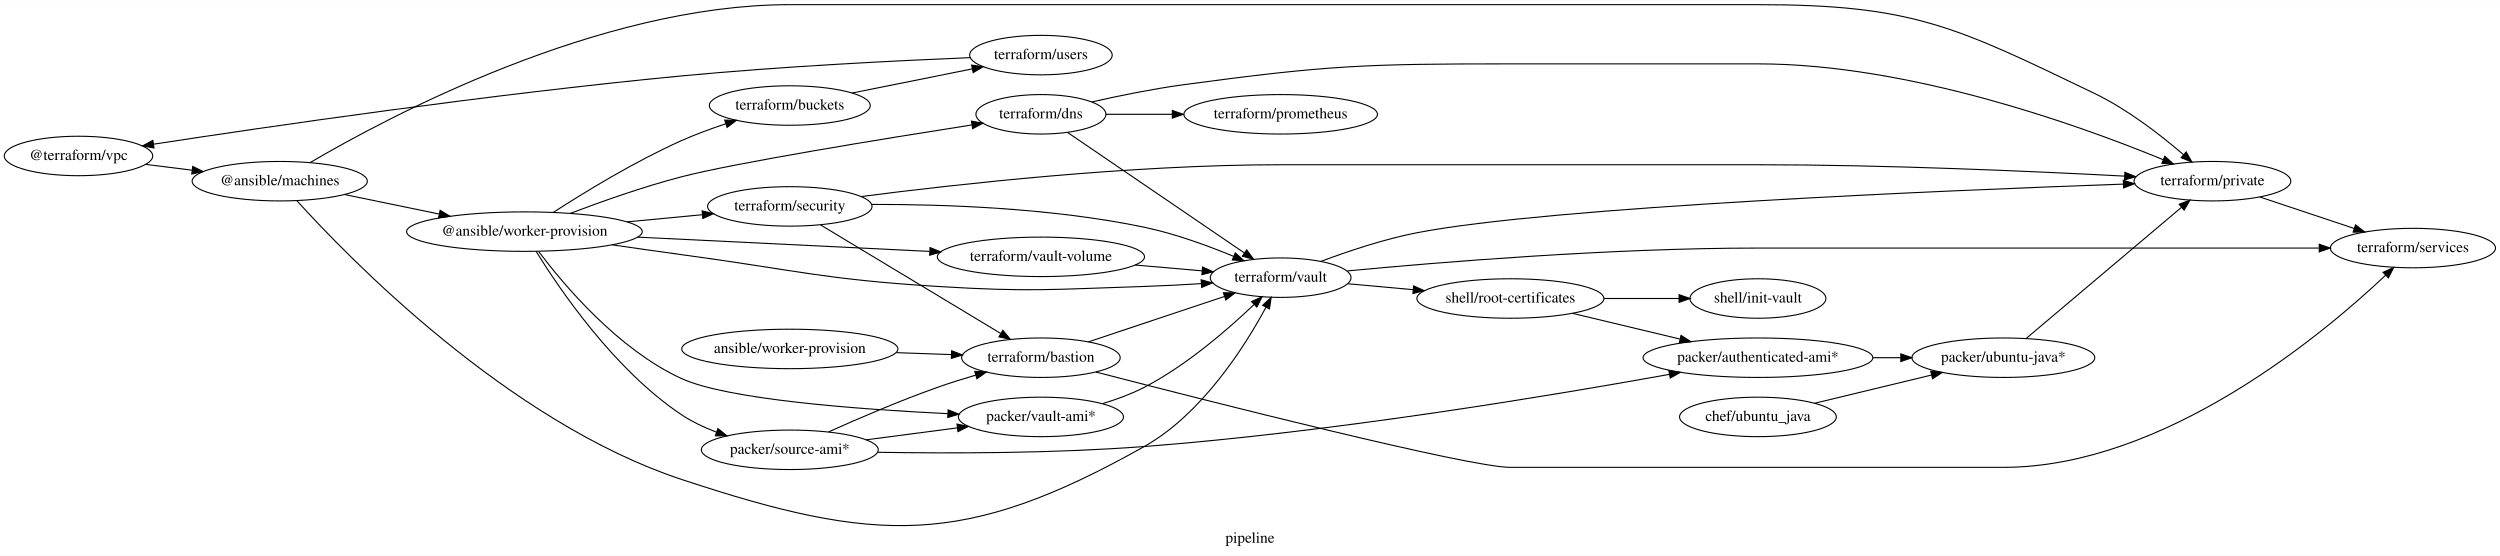
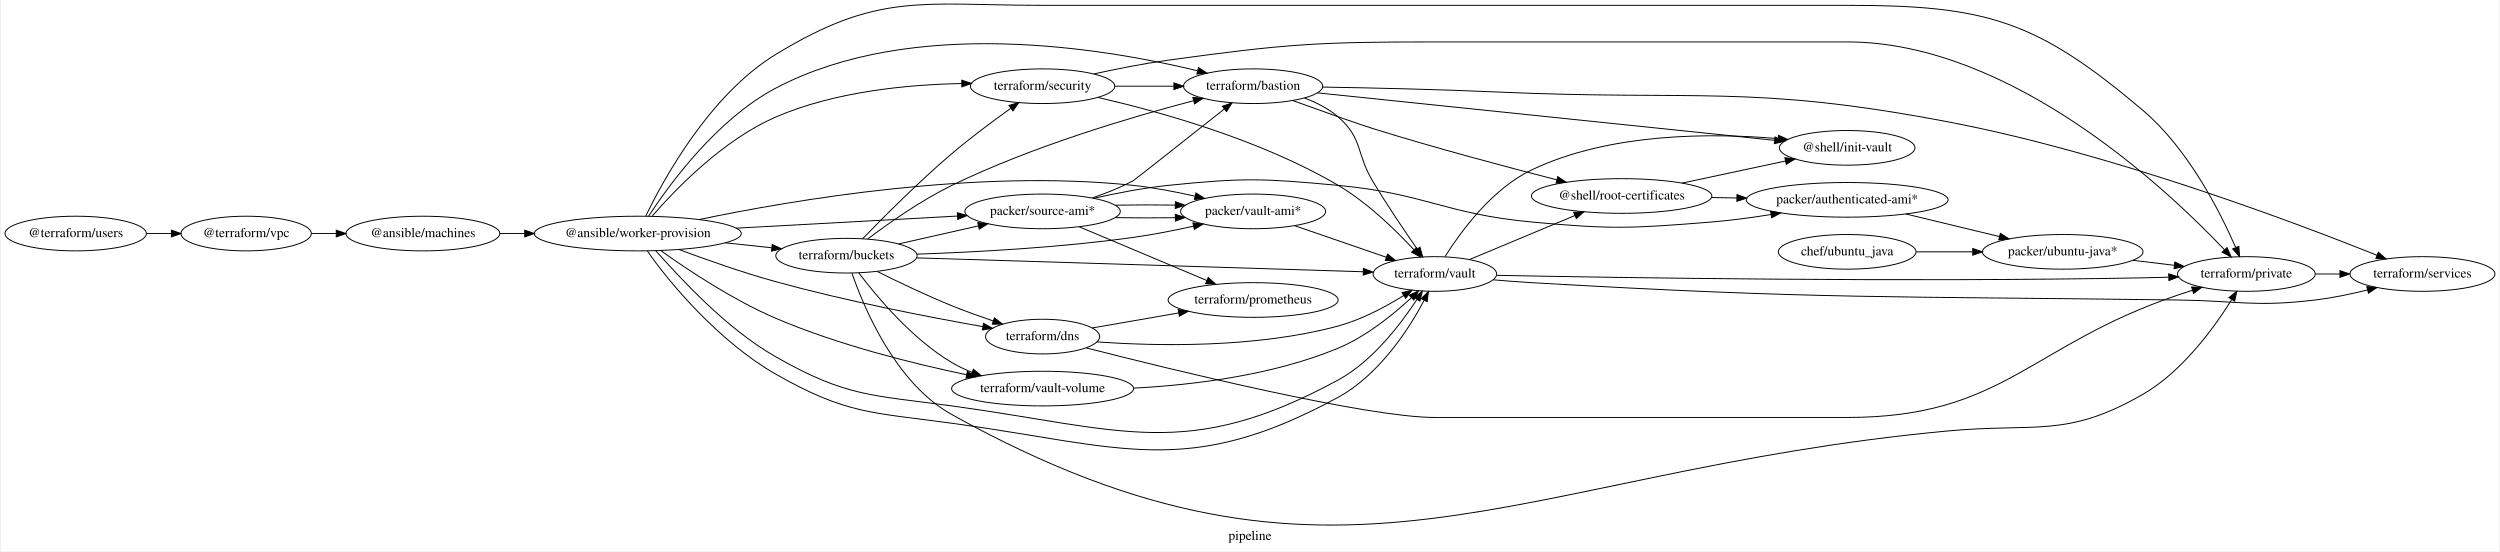
- <svg xmlns="http://www.w3.org/2000/svg" width="2280pt" height="507pt" viewBox="0.00 0.00 2280.13 506.53">
-   <g id="graph0" class="graph" transform="scale(1 1) rotate(0) translate(4 502.532)">
-     <polygon fill="#ffffff" stroke="transparent" points="-4,4 -4,-502.532 2276.13,-502.532 2276.13,4 -4,4" />
-     <text text-anchor="middle" x="1136.065" y="-7.8" font-family="Times,serif" font-size="14.00" fill="#000000">pipeline</text>
+ <svg xmlns="http://www.w3.org/2000/svg" width="2594pt" height="572pt" viewBox="0.00 0.00 2593.91 572.48">
+   <g id="graph0" class="graph" transform="scale(1 1) rotate(0) translate(4 568.4817)">
+     <polygon fill="#ffffff" stroke="transparent" points="-4,4 -4,-568.482 2589.909,-568.482 2589.909,4 -4,4" />
+     <text text-anchor="middle" x="1292.954" y="-7.8" font-family="Times,serif" font-size="14.00" fill="#000000">pipeline</text>
    <g id="node1" class="node">
-       <ellipse fill="none" stroke="#000000" cx="67.594" cy="-360.532" rx="67.688" ry="18" />
-       <text text-anchor="middle" x="67.594" y="-356.832" font-family="Times,serif" font-size="14.00" fill="#000000">@terraform/vpc</text>
+       <ellipse fill="none" stroke="#000000" cx="1077.57" cy="-348.953" rx="80.686" ry="18" />
+       <text text-anchor="middle" x="1077.57" y="-345.253" font-family="Times,serif" font-size="14.00" fill="#000000">packer/source-ami*</text>
    </g>
    <g id="node2" class="node">
-       <ellipse fill="none" stroke="#000000" cx="251.131" cy="-337.532" rx="79.886" ry="18" />
-       <text text-anchor="middle" x="251.131" y="-333.832" font-family="Times,serif" font-size="14.00" fill="#000000">@ansible/machines</text>
+       <ellipse fill="none" stroke="#000000" cx="1296.204" cy="-478.953" rx="72.287" ry="18" />
+       <text text-anchor="middle" x="1296.204" y="-475.253" font-family="Times,serif" font-size="14.00" fill="#000000">terraform/bastion</text>
    </g>
    <g id="edge1" class="edge">
-       <path fill="none" stroke="#000000" d="M128.964,-352.841C142.465,-351.149 156.956,-349.334 171.071,-347.565" />
-       <polygon fill="#000000" stroke="#000000" points="171.775,-351.004 181.262,-346.288 170.905,-344.058 171.775,-351.004" />
+       <path fill="none" stroke="#000000" d="M1129.284,-363.001C1143.484,-367.788 1158.6,-373.781 1171.812,-380.953 1173.125,-381.665 1230.023,-426.606 1266.403,-455.376" />
+       <polygon fill="#000000" stroke="#000000" points="1264.258,-458.141 1274.273,-461.599 1268.601,-452.651 1264.258,-458.141" />
    </g>
    <g id="node3" class="node">
-       <ellipse fill="none" stroke="#000000" cx="474.314" cy="-291.532" rx="107.481" ry="18" />
-       <text text-anchor="middle" x="474.314" y="-287.832" font-family="Times,serif" font-size="14.00" fill="#000000">@ansible/worker-provision</text>
+       <ellipse fill="none" stroke="#000000" cx="1296.204" cy="-348.953" rx="75.287" ry="18" />
+       <text text-anchor="middle" x="1296.204" y="-345.253" font-family="Times,serif" font-size="14.00" fill="#000000">packer/vault-ami*</text>
    </g>
    <g id="edge2" class="edge">
-       <path fill="none" stroke="#000000" d="M310.354,-325.326C336.808,-319.873 368.339,-313.374 396.651,-307.539" />
-       <polygon fill="#000000" stroke="#000000" points="397.43,-310.952 406.518,-305.505 396.017,-304.096 397.43,-310.952" />
+       <path fill="none" stroke="#000000" d="M1153.118,-342.498C1173.18,-342.137 1194.924,-342.107 1215.261,-342.409" />
+       <polygon fill="#000000" stroke="#000000" points="1215.373,-345.912 1225.434,-342.591 1215.498,-338.913 1215.373,-345.912" />
+     </g>
+     <g id="edge28" class="edge">
+       <path fill="none" stroke="#000000" d="M1153.118,-355.408C1173.18,-355.769 1194.924,-355.798 1215.261,-355.497" />
+       <polygon fill="#000000" stroke="#000000" points="1215.498,-358.993 1225.434,-355.315 1215.373,-351.994 1215.498,-358.993" />
+     </g>
+     <g id="node19" class="node">
+       <ellipse fill="none" stroke="#000000" cx="1913.109" cy="-360.953" rx="104.782" ry="18" />
+       <text text-anchor="middle" x="1913.109" y="-357.253" font-family="Times,serif" font-size="14.00" fill="#000000">packer/authenticated-ami*</text>
+     </g>
+     <g id="edge44" class="edge">
+       <path fill="none" stroke="#000000" d="M1130.731,-362.538C1154.19,-367.865 1182.199,-373.326 1207.812,-375.953 1285.973,-383.969 1306.369,-383.294 1384.596,-375.953 1474.979,-367.471 1494.902,-346.434 1585.285,-337.953 1668.114,-330.18 1689.549,-331.217 1772.468,-337.953 1792.509,-339.581 1814,-342.493 1833.999,-345.71" />
+       <polygon fill="#000000" stroke="#000000" points="1833.558,-349.185 1843.995,-347.362 1834.699,-342.278 1833.558,-349.185" />
+     </g>
+     <g id="node20" class="node">
+       <ellipse fill="none" stroke="#000000" cx="1296.204" cy="-256.953" rx="88.284" ry="18" />
+       <text text-anchor="middle" x="1296.204" y="-253.253" font-family="Times,serif" font-size="14.00" fill="#000000">terraform/prometheus</text>
+     </g>
+     <g id="edge48" class="edge">
+       <path fill="none" stroke="#000000" d="M1115.653,-332.928C1152.464,-317.438 1208.362,-293.916 1248.201,-277.152" />
+       <polygon fill="#000000" stroke="#000000" points="1249.595,-280.363 1257.455,-273.258 1246.88,-273.911 1249.595,-280.363" />
+     </g>
+     <g id="node6" class="node">
+       <ellipse fill="none" stroke="#000000" cx="1484.941" cy="-283.953" rx="64.189" ry="18" />
+       <text text-anchor="middle" x="1484.941" y="-280.253" font-family="Times,serif" font-size="14.00" fill="#000000">terraform/vault</text>
+     </g>
+     <g id="edge39" class="edge">
+       <path fill="none" stroke="#000000" d="M1349.625,-466.652C1362.071,-461.972 1374.593,-455.595 1384.596,-446.953 1410.176,-424.853 1403.165,-408.916 1420.596,-379.953 1435.155,-355.763 1453.149,-329.161 1466.404,-310.107" />
+       <polygon fill="#000000" stroke="#000000" points="1469.447,-311.862 1472.312,-301.662 1463.712,-307.849 1469.447,-311.862" />
+     </g>
+     <g id="node13" class="node">
+       <ellipse fill="none" stroke="#000000" cx="2510.516" cy="-283.953" rx="75.287" ry="18" />
+       <text text-anchor="middle" x="2510.516" y="-280.253" font-family="Times,serif" font-size="14.00" fill="#000000">terraform/services</text>
+     </g>
+     <g id="edge24" class="edge">
+       <path fill="none" stroke="#000000" d="M1368.504,-478.052C1419.138,-477.222 1488.366,-475.689 1549.285,-472.953 1757.737,-463.589 1812.771,-480.988 2017.75,-441.953 2185.965,-409.919 2376.858,-337.999 2463.408,-303.345" />
+       <polygon fill="#000000" stroke="#000000" points="2464.724,-306.588 2472.695,-299.609 2462.112,-300.094 2464.724,-306.588" />
+     </g>
+     <g id="node17" class="node">
+       <ellipse fill="none" stroke="#000000" cx="1678.877" cy="-364.953" rx="93.683" ry="18" />
+       <text text-anchor="middle" x="1678.877" y="-361.253" font-family="Times,serif" font-size="14.00" fill="#000000">@shell/root-certificates</text>
+     </g>
+     <g id="edge37" class="edge">
+       <path fill="none" stroke="#000000" d="M1337.14,-464.099C1366.941,-453.357 1404.742,-439.898 1420.596,-434.953 1484.866,-414.908 1559.133,-395.127 1611.486,-381.734" />
+       <polygon fill="#000000" stroke="#000000" points="1612.502,-385.087 1621.327,-379.225 1610.773,-378.304 1612.502,-385.087" />
+     </g>
+     <g id="node18" class="node">
+       <ellipse fill="none" stroke="#000000" cx="1913.109" cy="-414.953" rx="70.388" ry="18" />
+       <text text-anchor="middle" x="1913.109" y="-411.253" font-family="Times,serif" font-size="14.00" fill="#000000">@shell/init-vault</text>
+     </g>
+     <g id="edge40" class="edge">
+       <path fill="none" stroke="#000000" d="M1363.104,-472.012C1478.999,-459.989 1716.335,-435.367 1837.82,-422.764" />
+       <polygon fill="#000000" stroke="#000000" points="1838.201,-426.243 1847.786,-421.73 1837.478,-419.28 1838.201,-426.243" />
+     </g>
+     <g id="edge20" class="edge">
+       <path fill="none" stroke="#000000" d="M1339.504,-334.041C1367.762,-324.309 1404.762,-311.566 1434.37,-301.369" />
+       <polygon fill="#000000" stroke="#000000" points="1435.79,-304.582 1444.105,-298.017 1433.51,-297.964 1435.79,-304.582" />
+     </g>
+     <g id="node4" class="node">
+       <ellipse fill="none" stroke="#000000" cx="657.201" cy="-325.953" rx="107.481" ry="18" />
+       <text text-anchor="middle" x="657.201" y="-322.253" font-family="Times,serif" font-size="14.00" fill="#000000">@ansible/worker-provision</text>
+     </g>
+     <g id="edge3" class="edge">
+       <path fill="none" stroke="#000000" d="M759.229,-331.535C829.496,-335.38 921.931,-340.437 989.083,-344.111" />
+       <polygon fill="#000000" stroke="#000000" points="989.042,-347.614 999.218,-344.666 989.425,-340.625 989.042,-347.614" />
+     </g>
+     <g id="edge4" class="edge">
+       <path fill="none" stroke="#000000" d="M668.404,-343.996C689.693,-376.574 739.369,-444.807 800.442,-476.953 942.782,-551.875 1141.508,-518.473 1238.436,-494.977" />
+       <polygon fill="#000000" stroke="#000000" points="1239.471,-498.326 1248.337,-492.525 1237.789,-491.531 1239.471,-498.326" />
+     </g>
+     <g id="edge5" class="edge">
+       <path fill="none" stroke="#000000" d="M721.023,-340.523C818.329,-360.845 1009.599,-393.355 1171.812,-375.953 1192.864,-373.694 1215.583,-369.344 1235.771,-364.785" />
+       <polygon fill="#000000" stroke="#000000" points="1236.817,-368.135 1245.767,-362.465 1235.234,-361.316 1236.817,-368.135" />
+     </g>
+     <g id="node5" class="node">
+       <ellipse fill="none" stroke="#000000" cx="873.885" cy="-302.953" rx="73.387" ry="18" />
+       <text text-anchor="middle" x="873.885" y="-299.253" font-family="Times,serif" font-size="14.00" fill="#000000">terraform/buckets</text>
+     </g>
+     <g id="edge6" class="edge">
+       <path fill="none" stroke="#000000" d="M747.839,-316.332C763.917,-314.625 780.529,-312.862 796.207,-311.198" />
+       <polygon fill="#000000" stroke="#000000" points="796.785,-314.656 806.36,-310.12 796.046,-307.695 796.785,-314.656" />
+     </g>
+     <g id="edge7" class="edge">
+       <path fill="none" stroke="#000000" d="M667.132,-307.922C688.463,-276.541 741.529,-213.492 800.442,-179.953 873.775,-138.204 899.723,-140.392 983.329,-128.953 1160.423,-104.723 1227.582,-70.536 1384.596,-155.953 1426.152,-178.56 1457.796,-225.893 1473.652,-256.443" />
+       <polygon fill="#000000" stroke="#000000" points="1470.669,-258.306 1478.238,-265.719 1476.944,-255.204 1470.669,-258.306" />
+     </g>
+     <g id="edge32" class="edge">
+       <path fill="none" stroke="#000000" d="M675.86,-308.081C700.934,-280.221 748.408,-227.576 800.442,-197.953 873.775,-156.204 899.723,-158.392 983.329,-146.953 1160.423,-122.723 1227.582,-88.536 1384.596,-173.953 1420.484,-193.476 1448.979,-231.439 1466.297,-257.402" />
+       <polygon fill="#000000" stroke="#000000" points="1463.544,-259.587 1471.951,-266.036 1469.4,-255.752 1463.544,-259.587" />
    </g>
    <g id="node7" class="node">
-       <ellipse fill="none" stroke="#000000" cx="1164.013" cy="-249.532" rx="64.189" ry="18" />
-       <text text-anchor="middle" x="1164.013" y="-245.832" font-family="Times,serif" font-size="14.00" fill="#000000">terraform/vault</text>
-     </g>
-     <g id="edge20" class="edge">
-       <path fill="none" stroke="#000000" d="M266.736,-319.77C313.522,-268.045 459.211,-117.879 617.555,-65.532 796.109,-6.504 875.687,-3.381 1039.62,-95.532 1092.424,-125.214 1131.482,-187.022 1150.692,-222.65" />
-       <polygon fill="#000000" stroke="#000000" points="1147.61,-224.31 1155.362,-231.532 1153.806,-221.052 1147.61,-224.31" />
+       <ellipse fill="none" stroke="#000000" cx="1077.57" cy="-218.953" rx="59.29" ry="18" />
+       <text text-anchor="middle" x="1077.57" y="-215.253" font-family="Times,serif" font-size="14.00" fill="#000000">terraform/dns</text>
+     </g>
+     <g id="edge8" class="edge">
+       <path fill="none" stroke="#000000" d="M699.98,-309.343C728.206,-298.802 766.165,-285.415 800.442,-275.953 873.472,-255.792 959.1,-239.234 1015.635,-229.256" />
+       <polygon fill="#000000" stroke="#000000" points="1016.248,-232.702 1025.495,-227.53 1015.041,-225.806 1016.248,-232.702" />
+     </g>
+     <g id="node8" class="node">
+       <ellipse fill="none" stroke="#000000" cx="1077.57" cy="-164.953" rx="94.484" ry="18" />
+       <text text-anchor="middle" x="1077.57" y="-161.253" font-family="Times,serif" font-size="14.00" fill="#000000">terraform/vault-volume</text>
+     </g>
+     <g id="edge9" class="edge">
+       <path fill="none" stroke="#000000" d="M680.853,-308.391C708.327,-288.731 755.629,-257.123 800.442,-237.953 864.74,-210.447 941.977,-191.138 998.56,-179.318" />
+       <polygon fill="#000000" stroke="#000000" points="999.431,-182.712 1008.521,-177.27 998.021,-175.856 999.431,-182.712" />
    </g>
    <g id="node9" class="node">
-       <ellipse fill="none" stroke="#000000" cx="2013.85" cy="-337.532" rx="71.487" ry="18" />
-       <text text-anchor="middle" x="2013.85" y="-333.832" font-family="Times,serif" font-size="14.00" fill="#000000">terraform/private</text>
+       <ellipse fill="none" stroke="#000000" cx="1077.57" cy="-478.953" rx="74.987" ry="18" />
+       <text text-anchor="middle" x="1077.57" y="-475.253" font-family="Times,serif" font-size="14.00" fill="#000000">terraform/security</text>
+     </g>
+     <g id="edge10" class="edge">
+       <path fill="none" stroke="#000000" d="M672.163,-344.09C696.062,-371.635 745.764,-423.305 800.442,-446.953 861.562,-473.387 936.97,-480.657 993.687,-481.723" />
+       <polygon fill="#000000" stroke="#000000" points="993.65,-485.223 1003.694,-481.851 993.74,-478.223 993.65,-485.223" />
+     </g>
+     <g id="node10" class="node">
+       <ellipse fill="none" stroke="#000000" cx="2327.629" cy="-283.953" rx="71.487" ry="18" />
+       <text text-anchor="middle" x="2327.629" y="-280.253" font-family="Times,serif" font-size="14.00" fill="#000000">terraform/private</text>
+     </g>
+     <g id="edge11" class="edge">
+       <path fill="none" stroke="#000000" d="M665.461,-344.079C683.79,-382.073 731.744,-469.997 800.442,-511.953 907.322,-577.228 952.334,-562.953 1077.57,-562.953 1077.57,-562.953 1077.57,-562.953 1913.109,-562.953 2057.909,-562.953 2109.599,-547.489 2220.135,-453.953 2267.038,-414.263 2300.248,-348.821 2316.43,-311.778" />
+       <polygon fill="#000000" stroke="#000000" points="2319.841,-312.7 2320.54,-302.128 2313.401,-309.957 2319.841,-312.7" />
+     </g>
+     <g id="edge12" class="edge">
+       <path fill="none" stroke="#000000" d="M927.934,-315.159C953.329,-320.894 983.852,-327.788 1010.688,-333.848" />
+       <polygon fill="#000000" stroke="#000000" points="1010.249,-337.337 1020.774,-336.126 1011.791,-330.509 1010.249,-337.337" />
+     </g>
+     <g id="edge13" class="edge">
+       <path fill="none" stroke="#000000" d="M895.864,-320.218C917.231,-336.355 951.09,-360.255 983.329,-375.953 1066.54,-416.471 1169.587,-446.924 1234.132,-463.845" />
+       <polygon fill="#000000" stroke="#000000" points="1233.593,-467.321 1244.152,-466.444 1235.351,-460.545 1233.593,-467.321" />
+     </g>
+     <g id="edge14" class="edge">
+       <path fill="none" stroke="#000000" d="M947.045,-304.56C1007.544,-306.622 1095.586,-311.311 1171.812,-321.953 1192.314,-324.815 1214.467,-329.198 1234.318,-333.605" />
+       <polygon fill="#000000" stroke="#000000" points="1233.638,-337.039 1244.164,-335.834 1235.183,-330.212 1233.638,-337.039" />
+     </g>
+     <g id="edge15" class="edge">
+       <path fill="none" stroke="#000000" d="M946.986,-300.68C1064.109,-297.038 1292.597,-289.933 1410.539,-286.266" />
+       <polygon fill="#000000" stroke="#000000" points="1410.678,-289.764 1420.564,-285.954 1410.46,-282.767 1410.678,-289.764" />
+     </g>
+     <g id="edge16" class="edge">
+       <path fill="none" stroke="#000000" d="M906.009,-286.478C927.587,-275.713 956.818,-261.709 983.329,-250.953 997.118,-245.358 1012.296,-239.906 1026.367,-235.133" />
+       <polygon fill="#000000" stroke="#000000" points="1027.528,-238.436 1035.901,-231.945 1025.307,-231.797 1027.528,-238.436" />
+     </g>
+     <g id="edge17" class="edge">
+       <path fill="none" stroke="#000000" d="M886.638,-285.167C905.176,-260.602 941.907,-216.543 983.329,-191.953 989.914,-188.043 997.097,-184.674 1004.463,-181.775" />
+       <polygon fill="#000000" stroke="#000000" points="1005.663,-185.063 1013.86,-178.351 1003.266,-178.486 1005.663,-185.063" />
+     </g>
+     <g id="edge18" class="edge">
+       <path fill="none" stroke="#000000" d="M890.668,-320.566C911.604,-342.212 948.854,-379.671 983.329,-408.953 1002.907,-425.583 1026.051,-442.805 1044.504,-456.006" />
+       <polygon fill="#000000" stroke="#000000" points="1042.706,-459.021 1052.886,-461.957 1046.758,-453.314 1042.706,-459.021" />
+     </g>
+     <g id="edge19" class="edge">
+       <path fill="none" stroke="#000000" d="M879.583,-284.853C891.897,-249.19 924.72,-170.481 983.329,-137.953 1385.363,85.181 1559.923,-78.344 2017.75,-120.953 2108.877,-129.434 2140.852,-113.234 2220.135,-158.953 2261.302,-182.692 2294.286,-228.218 2312.385,-257.284" />
+       <polygon fill="#000000" stroke="#000000" points="2309.55,-259.36 2317.729,-266.095 2315.535,-255.73 2309.55,-259.36" />
+     </g>
+     <g id="edge23" class="edge">
+       <path fill="none" stroke="#000000" d="M1549.361,-282.562C1677.248,-280.032 1972.237,-275.342 2220.135,-279.953 2228.817,-280.114 2237.892,-280.349 2246.93,-280.625" />
+       <polygon fill="#000000" stroke="#000000" points="2246.989,-284.129 2257.096,-280.953 2247.214,-277.132 2246.989,-284.129" />
+     </g>
+     <g id="edge25" class="edge">
+       <path fill="none" stroke="#000000" d="M1545.653,-277.891C1558.715,-276.76 1572.451,-275.7 1585.285,-274.953 1883.044,-257.622 1957.899,-260.953 2256.135,-256.953 2319.679,-256.101 2336.021,-249.415 2399.122,-256.953 2416.961,-259.084 2436.071,-263.07 2453.338,-267.337" />
+       <polygon fill="#000000" stroke="#000000" points="2452.713,-270.79 2463.268,-269.871 2454.443,-264.007 2452.713,-270.79" />
+     </g>
+     <g id="edge38" class="edge">
+       <path fill="none" stroke="#000000" d="M1520.964,-298.998C1551.803,-311.879 1596.473,-330.536 1630.439,-344.722" />
+       <polygon fill="#000000" stroke="#000000" points="1629.138,-347.972 1639.715,-348.596 1631.836,-341.513 1629.138,-347.972" />
+     </g>
+     <g id="edge41" class="edge">
+       <path fill="none" stroke="#000000" d="M1495.496,-302.023C1511.363,-327.261 1543.955,-372.187 1585.285,-391.953 1666.432,-430.76 1771.964,-430.492 1841.069,-424.559" />
+       <polygon fill="#000000" stroke="#000000" points="1841.779,-428.008 1851.415,-423.605 1841.136,-421.038 1841.779,-428.008" />
+     </g>
+     <g id="edge30" class="edge">
+       <path fill="none" stroke="#000000" d="M1133.893,-213.425C1196.352,-209.018 1299.527,-206.889 1384.596,-229.953 1408.827,-236.522 1433.692,-249.848 1452.609,-261.618" />
+       <polygon fill="#000000" stroke="#000000" points="1450.812,-264.623 1461.123,-267.059 1454.582,-258.724 1450.812,-264.623" />
+     </g>
+     <g id="edge29" class="edge">
+       <path fill="none" stroke="#000000" d="M1122.898,-207.185C1213.488,-184.067 1414.263,-134.953 1484.941,-134.953 1484.941,-134.953 1484.941,-134.953 1913.109,-134.953 2075.678,-134.953 2102.157,-209.804 2256.135,-261.953 2261.209,-263.671 2266.504,-265.407 2271.817,-267.11" />
+       <polygon fill="#000000" stroke="#000000" points="2270.766,-270.449 2281.356,-270.129 2272.878,-263.775 2270.766,-270.449" />
+     </g>
+     <g id="edge47" class="edge">
+       <path fill="none" stroke="#000000" d="M1129.107,-227.91C1155.875,-232.563 1189.129,-238.343 1218.907,-243.518" />
+       <polygon fill="#000000" stroke="#000000" points="1218.406,-246.983 1228.858,-245.248 1219.605,-240.087 1218.406,-246.983" />
+     </g>
+     <g id="edge27" class="edge">
+       <path fill="none" stroke="#000000" d="M1171.854,-165.399C1234.336,-168.652 1316.946,-178.73 1384.596,-206.953 1413.63,-219.065 1441.593,-241.735 1460.591,-259.353" />
+       <polygon fill="#000000" stroke="#000000" points="1458.251,-261.958 1467.913,-266.307 1463.072,-256.882 1458.251,-261.958" />
+     </g>
+     <g id="edge33" class="edge">
+       <path fill="none" stroke="#000000" d="M1152.506,-478.953C1172.281,-478.953 1193.726,-478.953 1213.869,-478.953" />
+       <polygon fill="#000000" stroke="#000000" points="1213.952,-482.453 1223.952,-478.953 1213.952,-475.453 1213.952,-482.453" />
+     </g>
+     <g id="edge31" class="edge">
+       <path fill="none" stroke="#000000" d="M1134.923,-467.292C1198.976,-452.598 1304.206,-423.364 1384.596,-375.953 1415.104,-357.961 1444.279,-329.508 1463.228,-309.006" />
+       <polygon fill="#000000" stroke="#000000" points="1465.842,-311.334 1469.971,-301.577 1460.658,-306.63 1465.842,-311.334" />
+     </g>
+     <g id="edge34" class="edge">
+       <path fill="none" stroke="#000000" d="M1130.832,-491.702C1154.308,-496.877 1182.303,-502.451 1207.812,-505.953 1330.122,-522.744 1361.483,-524.953 1484.941,-524.953 1484.941,-524.953 1484.941,-524.953 1913.109,-524.953 2083.546,-524.953 2246.505,-370.798 2304.928,-309.068" />
+       <polygon fill="#000000" stroke="#000000" points="2307.569,-311.369 2311.843,-301.674 2302.456,-306.587 2307.569,-311.369" />
    </g>
    <g id="edge26" class="edge">
-       <path fill="none" stroke="#000000" d="M278.818,-354.458C349.159,-395.794 541.567,-498.532 716.346,-498.532 716.346,-498.532 716.346,-498.532 1599.331,-498.532 1740.455,-498.532 1779.212,-478.773 1906.356,-417.532 1936.516,-403.005 1966.733,-379.533 1987.415,-361.761" />
-       <polygon fill="#000000" stroke="#000000" points="1989.9,-364.237 1995.124,-355.02 1985.292,-358.968 1989.9,-364.237" />
-     </g>
-     <g id="node4" class="node">
-       <ellipse fill="none" stroke="#000000" cx="716.346" cy="-406.532" rx="73.387" ry="18" />
-       <text text-anchor="middle" x="716.346" y="-402.832" font-family="Times,serif" font-size="14.00" fill="#000000">terraform/buckets</text>
-     </g>
-     <g id="edge3" class="edge">
-       <path fill="none" stroke="#000000" d="M500.608,-309.052C528.677,-327.202 574.894,-355.521 617.555,-374.532 630.342,-380.23 644.462,-385.416 657.928,-389.876" />
-       <polygon fill="#000000" stroke="#000000" points="656.999,-393.254 667.591,-392.992 659.148,-386.591 656.999,-393.254" />
-     </g>
-     <g id="node5" class="node">
-       <ellipse fill="none" stroke="#000000" cx="716.346" cy="-92.532" rx="80.686" ry="18" />
-       <text text-anchor="middle" x="716.346" y="-88.832" font-family="Times,serif" font-size="14.00" fill="#000000">packer/source-ami*</text>
-     </g>
-     <g id="edge12" class="edge">
-       <path fill="none" stroke="#000000" d="M484.921,-273.593C505.941,-239.564 556.197,-165.397 617.555,-124.532 627.188,-118.117 638.201,-112.906 649.298,-108.701" />
-       <polygon fill="#000000" stroke="#000000" points="650.776,-111.89 659.038,-105.258 648.443,-105.29 650.776,-111.89" />
-     </g>
-     <g id="edge5" class="edge">
-       <path fill="none" stroke="#000000" d="M554.199,-279.502C574.826,-276.483 597.007,-273.313 617.555,-270.532 721.221,-256.5 746.725,-247.989 851.137,-241.532 934.748,-236.362 955.893,-238.842 1039.62,-241.532 1056.368,-242.07 1074.364,-243.014 1091.322,-244.07" />
-       <polygon fill="#000000" stroke="#000000" points="1091.522,-247.59 1101.726,-244.739 1091.971,-240.605 1091.522,-247.59" />
-     </g>
-     <g id="node8" class="node">
-       <ellipse fill="none" stroke="#000000" cx="945.379" cy="-398.532" rx="59.29" ry="18" />
-       <text text-anchor="middle" x="945.379" y="-394.832" font-family="Times,serif" font-size="14.00" fill="#000000">terraform/dns</text>
-     </g>
-     <g id="edge6" class="edge">
-       <path fill="none" stroke="#000000" d="M516.062,-308.14C544.342,-318.882 582.755,-332.498 617.555,-341.532 666.484,-354.234 801.73,-376.209 882.404,-388.842" />
-       <polygon fill="#000000" stroke="#000000" points="882.024,-392.325 892.444,-390.41 883.104,-385.409 882.024,-392.325" />
+       <path fill="none" stroke="#000000" d="M2399.123,-283.953C2407.548,-283.953 2416.211,-283.953 2424.805,-283.953" />
+       <polygon fill="#000000" stroke="#000000" points="2424.845,-287.453 2434.845,-283.953 2424.845,-280.453 2424.845,-287.453" />
    </g>
    <g id="node11" class="node">
-       <ellipse fill="none" stroke="#000000" cx="945.379" cy="-268.532" rx="94.484" ry="18" />
-       <text text-anchor="middle" x="945.379" y="-264.832" font-family="Times,serif" font-size="14.00" fill="#000000">terraform/vault-volume</text>
-     </g>
-     <g id="edge11" class="edge">
-       <path fill="none" stroke="#000000" d="M577.4,-286.499C656.438,-282.64 764.956,-277.341 843.653,-273.499" />
-       <polygon fill="#000000" stroke="#000000" points="844.25,-276.974 854.067,-272.99 843.908,-269.982 844.25,-276.974" />
+       <ellipse fill="none" stroke="#000000" cx="250.481" cy="-325.953" rx="67.688" ry="18" />
+       <text text-anchor="middle" x="250.481" y="-322.253" font-family="Times,serif" font-size="14.00" fill="#000000">@terraform/vpc</text>
    </g>
    <g id="node12" class="node">
-       <ellipse fill="none" stroke="#000000" cx="945.379" cy="-122.532" rx="75.287" ry="18" />
-       <text text-anchor="middle" x="945.379" y="-118.832" font-family="Times,serif" font-size="14.00" fill="#000000">packer/vault-ami*</text>
-     </g>
-     <g id="edge13" class="edge">
-       <path fill="none" stroke="#000000" d="M487.303,-273.351C509.91,-243.318 559.651,-184.033 617.555,-157.532 659.398,-138.381 778.007,-129.48 860.442,-125.508" />
-       <polygon fill="#000000" stroke="#000000" points="860.733,-128.998 870.559,-125.036 860.407,-122.006 860.733,-128.998" />
-     </g>
-     <g id="node13" class="node">
-       <ellipse fill="none" stroke="#000000" cx="716.346" cy="-314.532" rx="74.987" ry="18" />
-       <text text-anchor="middle" x="716.346" y="-310.832" font-family="Times,serif" font-size="14.00" fill="#000000">terraform/security</text>
-     </g>
-     <g id="edge23" class="edge">
-       <path fill="none" stroke="#000000" d="M567.89,-300.424C590.513,-302.574 614.486,-304.852 636.417,-306.936" />
-       <polygon fill="#000000" stroke="#000000" points="636.383,-310.449 646.669,-307.911 637.045,-303.48 636.383,-310.449" />
+       <ellipse fill="none" stroke="#000000" cx="434.018" cy="-325.953" rx="79.886" ry="18" />
+       <text text-anchor="middle" x="434.018" y="-322.253" font-family="Times,serif" font-size="14.00" fill="#000000">@ansible/machines</text>
+     </g>
+     <g id="edge21" class="edge">
+       <path fill="none" stroke="#000000" d="M318.302,-325.953C326.669,-325.953 335.322,-325.953 343.954,-325.953" />
+       <polygon fill="#000000" stroke="#000000" points="344.06,-329.453 354.06,-325.953 344.06,-322.453 344.06,-329.453" />
+     </g>
+     <g id="edge22" class="edge">
+       <path fill="none" stroke="#000000" d="M513.962,-325.953C522.322,-325.953 530.942,-325.953 539.609,-325.953" />
+       <polygon fill="#000000" stroke="#000000" points="539.794,-329.453 549.794,-325.953 539.794,-322.453 539.794,-329.453" />
+     </g>
+     <g id="node14" class="node">
+       <ellipse fill="none" stroke="#000000" cx="1913.109" cy="-306.953" rx="71.487" ry="18" />
+       <text text-anchor="middle" x="1913.109" y="-303.253" font-family="Times,serif" font-size="14.00" fill="#000000">chef/ubuntu_java</text>
+     </g>
+     <g id="node15" class="node">
+       <ellipse fill="none" stroke="#000000" cx="2136.942" cy="-306.953" rx="83.386" ry="18" />
+       <text text-anchor="middle" x="2136.942" y="-303.253" font-family="Times,serif" font-size="14.00" fill="#000000">packer/ubuntu-java*</text>
+     </g>
+     <g id="edge35" class="edge">
+       <path fill="none" stroke="#000000" d="M1984.855,-306.953C2003.475,-306.953 2023.806,-306.953 2043.368,-306.953" />
+       <polygon fill="#000000" stroke="#000000" points="2043.515,-310.453 2053.515,-306.953 2043.515,-303.453 2043.515,-310.453" />
+     </g>
+     <g id="edge43" class="edge">
+       <path fill="none" stroke="#000000" d="M2209.849,-298.159C2223.893,-296.465 2238.626,-294.688 2252.733,-292.987" />
+       <polygon fill="#000000" stroke="#000000" points="2253.366,-296.436 2262.874,-291.763 2252.527,-289.486 2253.366,-296.436" />
    </g>
    <g id="node16" class="node">
-       <ellipse fill="none" stroke="#000000" cx="945.379" cy="-452.532" rx="64.989" ry="18" />
-       <text text-anchor="middle" x="945.379" y="-448.832" font-family="Times,serif" font-size="14.00" fill="#000000">terraform/users</text>
+       <ellipse fill="none" stroke="#000000" cx="73.444" cy="-325.953" rx="73.387" ry="18" />
+       <text text-anchor="middle" x="73.444" y="-322.253" font-family="Times,serif" font-size="14.00" fill="#000000">@terraform/users</text>
    </g>
    <g id="edge36" class="edge">
-       <path fill="none" stroke="#000000" d="M773.255,-417.962C806.535,-424.646 848.592,-433.093 882.803,-439.964" />
-       <polygon fill="#000000" stroke="#000000" points="882.195,-443.412 892.688,-441.949 883.573,-436.549 882.195,-443.412" />
-     </g>
-     <g id="node6" class="node">
-       <ellipse fill="none" stroke="#000000" cx="945.379" cy="-176.532" rx="72.287" ry="18" />
-       <text text-anchor="middle" x="945.379" y="-172.832" font-family="Times,serif" font-size="14.00" fill="#000000">terraform/bastion</text>
-     </g>
-     <g id="edge4" class="edge">
-       <path fill="none" stroke="#000000" d="M751.642,-108.845C778.569,-120.949 816.759,-137.389 851.137,-149.532 862.296,-153.473 874.345,-157.266 885.978,-160.699" />
-       <polygon fill="#000000" stroke="#000000" points="885.044,-164.072 895.623,-163.494 886.992,-157.349 885.044,-164.072" />
-     </g>
-     <g id="edge16" class="edge">
-       <path fill="none" stroke="#000000" d="M785.996,-101.655C812.253,-105.094 842.249,-109.023 869.081,-112.538" />
-       <polygon fill="#000000" stroke="#000000" points="868.826,-116.035 879.196,-113.863 869.735,-109.094 868.826,-116.035" />
-     </g>
-     <g id="node19" class="node">
-       <ellipse fill="none" stroke="#000000" cx="1599.331" cy="-176.532" rx="104.782" ry="18" />
-       <text text-anchor="middle" x="1599.331" y="-172.832" font-family="Times,serif" font-size="14.00" fill="#000000">packer/authenticated-ami*</text>
-     </g>
-     <g id="edge32" class="edge">
-       <path fill="none" stroke="#000000" d="M796.517,-90.288C862.011,-89.173 956.936,-89.194 1039.62,-95.532 1211.213,-108.684 1410.218,-141.798 1518.658,-161.373" />
-       <polygon fill="#000000" stroke="#000000" points="1518.081,-164.826 1528.545,-163.166 1519.33,-157.938 1518.081,-164.826" />
-     </g>
-     <g id="edge29" class="edge">
-       <path fill="none" stroke="#000000" d="M988.574,-190.954C1024.216,-202.855 1074.88,-219.771 1112.607,-232.368" />
-       <polygon fill="#000000" stroke="#000000" points="1111.797,-235.788 1122.391,-235.635 1114.014,-229.148 1111.797,-235.788" />
-     </g>
-     <g id="node10" class="node">
-       <ellipse fill="none" stroke="#000000" cx="2196.737" cy="-276.532" rx="75.287" ry="18" />
-       <text text-anchor="middle" x="2196.737" y="-272.832" font-family="Times,serif" font-size="14.00" fill="#000000">terraform/services</text>
-     </g>
-     <g id="edge9" class="edge">
-       <path fill="none" stroke="#000000" d="M995.536,-163.459C1100.293,-136.353 1335.761,-76.532 1373.547,-76.532 1373.547,-76.532 1373.547,-76.532 1823.164,-76.532 1970.01,-76.532 2114.981,-198.128 2171.721,-251.696" />
-       <polygon fill="#000000" stroke="#000000" points="2169.486,-254.402 2179.132,-258.783 2174.324,-249.343 2169.486,-254.402" />
-     </g>
-     <g id="edge7" class="edge">
-       <path fill="none" stroke="#000000" d="M1200.644,-264.334C1225.081,-273.524 1258.157,-284.666 1288.405,-290.532 1409.644,-314.043 1769.472,-329.074 1932.251,-334.851" />
-       <polygon fill="#000000" stroke="#000000" points="1932.566,-338.364 1942.683,-335.218 1932.812,-331.368 1932.566,-338.364" />
-     </g>
-     <g id="edge8" class="edge">
-       <path fill="none" stroke="#000000" d="M1224.859,-255.692C1308.953,-263.661 1465.493,-276.532 1599.331,-276.532 1599.331,-276.532 1599.331,-276.532 1823.164,-276.532 1921.808,-276.532 2035.104,-276.532 2110.822,-276.532" />
-       <polygon fill="#000000" stroke="#000000" points="2111.251,-280.032 2121.251,-276.532 2111.251,-273.032 2111.251,-280.032" />
-     </g>
-     <g id="node18" class="node">
-       <ellipse fill="none" stroke="#000000" cx="1373.547" cy="-230.532" rx="85.285" ry="18" />
-       <text text-anchor="middle" x="1373.547" y="-226.832" font-family="Times,serif" font-size="14.00" fill="#000000">shell/root-certificates</text>
-     </g>
-     <g id="edge28" class="edge">
-       <path fill="none" stroke="#000000" d="M1225.464,-243.96C1244.059,-242.274 1264.863,-240.387 1284.866,-238.573" />
-       <polygon fill="#000000" stroke="#000000" points="1285.278,-242.05 1294.921,-237.662 1284.646,-235.079 1285.278,-242.05" />
-     </g>
-     <g id="edge18" class="edge">
-       <path fill="none" stroke="#000000" d="M969.612,-382.017C1008.907,-355.237 1086.587,-302.298 1130.933,-272.076" />
-       <polygon fill="#000000" stroke="#000000" points="1133.044,-274.873 1139.336,-266.349 1129.101,-269.089 1133.044,-274.873" />
-     </g>
-     <g id="edge17" class="edge">
-       <path fill="none" stroke="#000000" d="M991.823,-409.817C1016.559,-415.407 1047.586,-421.751 1075.62,-425.532 1207.111,-443.265 1240.866,-444.532 1373.547,-444.532 1373.547,-444.532 1373.547,-444.532 1599.331,-444.532 1737.501,-444.532 1893.592,-388.106 1968.712,-357.206" />
-       <polygon fill="#000000" stroke="#000000" points="1970.442,-360.277 1978.332,-353.205 1967.754,-353.813 1970.442,-360.277" />
-     </g>
-     <g id="node21" class="node">
-       <ellipse fill="none" stroke="#000000" cx="1164.013" cy="-398.532" rx="88.284" ry="18" />
-       <text text-anchor="middle" x="1164.013" y="-394.832" font-family="Times,serif" font-size="14.00" fill="#000000">terraform/prometheus</text>
-     </g>
-     <g id="edge35" class="edge">
-       <path fill="none" stroke="#000000" d="M1004.544,-398.532C1023.237,-398.532 1044.428,-398.532 1065.116,-398.532" />
-       <polygon fill="#000000" stroke="#000000" points="1065.219,-402.032 1075.219,-398.532 1065.219,-395.032 1065.219,-402.032" />
-     </g>
-     <g id="edge10" class="edge">
-       <path fill="none" stroke="#000000" d="M2057.192,-323.076C2082.874,-314.51 2115.634,-303.583 2142.957,-294.47" />
-       <polygon fill="#000000" stroke="#000000" points="2144.376,-297.686 2152.755,-291.202 2142.161,-291.046 2144.376,-297.686" />
-     </g>
-     <g id="edge15" class="edge">
-       <path fill="none" stroke="#000000" d="M1031.161,-261.077C1051.434,-259.315 1072.841,-257.455 1092.41,-255.755" />
-       <polygon fill="#000000" stroke="#000000" points="1092.8,-259.234 1102.46,-254.881 1092.194,-252.26 1092.8,-259.234" />
-     </g>
-     <g id="edge14" class="edge">
-       <path fill="none" stroke="#000000" d="M1001.61,-134.682C1014.481,-138.532 1027.834,-143.424 1039.62,-149.532 1078.081,-169.461 1115.955,-202.34 1139.617,-224.922" />
-       <polygon fill="#000000" stroke="#000000" points="1137.46,-227.706 1147.077,-232.152 1142.332,-222.679 1137.46,-227.706" />
-     </g>
-     <g id="edge21" class="edge">
-       <path fill="none" stroke="#000000" d="M744.43,-297.611C785.752,-272.712 862.971,-226.185 908.715,-198.623" />
-       <polygon fill="#000000" stroke="#000000" points="910.665,-201.535 917.424,-193.376 907.052,-195.539 910.665,-201.535" />
-     </g>
-     <g id="edge19" class="edge">
-       <path fill="none" stroke="#000000" d="M790.993,-316.345C857.048,-316.486 955.704,-313.107 1039.62,-295.532 1067.549,-289.683 1097.588,-278.717 1121.149,-268.959" />
-       <polygon fill="#000000" stroke="#000000" points="1122.646,-272.126 1130.496,-265.011 1119.922,-265.678 1122.646,-272.126" />
-     </g>
-     <g id="edge22" class="edge">
-       <path fill="none" stroke="#000000" d="M781.441,-323.538C868.44,-334.775 1027.514,-352.532 1164.013,-352.532 1164.013,-352.532 1164.013,-352.532 1599.331,-352.532 1715.64,-352.532 1850.187,-346.561 1933.662,-342.154" />
-       <polygon fill="#000000" stroke="#000000" points="1934.036,-345.639 1943.835,-341.611 1933.663,-338.649 1934.036,-345.639" />
-     </g>
-     <g id="node14" class="node">
-       <ellipse fill="none" stroke="#000000" cx="1599.331" cy="-122.532" rx="71.487" ry="18" />
-       <text text-anchor="middle" x="1599.331" y="-118.832" font-family="Times,serif" font-size="14.00" fill="#000000">chef/ubuntu_java</text>
-     </g>
-     <g id="node15" class="node">
-       <ellipse fill="none" stroke="#000000" cx="1823.164" cy="-176.532" rx="83.386" ry="18" />
-       <text text-anchor="middle" x="1823.164" y="-172.832" font-family="Times,serif" font-size="14.00" fill="#000000">packer/ubuntu-java*</text>
-     </g>
-     <g id="edge24" class="edge">
-       <path fill="none" stroke="#000000" d="M1650.963,-134.988C1682.691,-142.643 1723.631,-152.52 1757.632,-160.722" />
-       <polygon fill="#000000" stroke="#000000" points="1756.94,-164.156 1767.483,-163.099 1758.582,-157.351 1756.94,-164.156" />
-     </g>
-     <g id="edge31" class="edge">
-       <path fill="none" stroke="#000000" d="M1843.934,-194.068C1878.268,-223.058 1946.906,-281.01 1985.612,-313.69" />
-       <polygon fill="#000000" stroke="#000000" points="1983.496,-316.484 1993.395,-320.261 1988.012,-311.135 1983.496,-316.484" />
-     </g>
-     <g id="edge25" class="edge">
-       <path fill="none" stroke="#000000" d="M880.89,-450.206C814.702,-447.488 708.785,-442.219 617.555,-433.532 443.568,-416.966 239.918,-387.207 136.071,-371.282" />
-       <polygon fill="#000000" stroke="#000000" points="136.45,-367.799 126.034,-369.738 135.386,-374.718 136.45,-367.799" />
-     </g>
-     <g id="node17" class="node">
-       <ellipse fill="none" stroke="#000000" cx="716.346" cy="-184.532" rx="98.583" ry="18" />
-       <text text-anchor="middle" x="716.346" y="-180.832" font-family="Times,serif" font-size="14.00" fill="#000000">ansible/worker-provision</text>
-     </g>
-     <g id="edge27" class="edge">
-       <path fill="none" stroke="#000000" d="M813.477,-181.139C830.237,-180.554 847.506,-179.951 863.802,-179.381" />
-       <polygon fill="#000000" stroke="#000000" points="863.938,-182.879 873.809,-179.032 863.693,-175.883 863.938,-182.879" />
-     </g>
-     <g id="edge30" class="edge">
-       <path fill="none" stroke="#000000" d="M1429.939,-217.045C1459.64,-209.941 1496.371,-201.157 1528.029,-193.585" />
-       <polygon fill="#000000" stroke="#000000" points="1529.202,-196.903 1538.114,-191.173 1527.574,-190.095 1529.202,-196.903" />
-     </g>
-     <g id="node20" class="node">
-       <ellipse fill="none" stroke="#000000" cx="1599.331" cy="-230.532" rx="61.99" ry="18" />
-       <text text-anchor="middle" x="1599.331" y="-226.832" font-family="Times,serif" font-size="14.00" fill="#000000">shell/init-vault</text>
-     </g>
-     <g id="edge34" class="edge">
-       <path fill="none" stroke="#000000" d="M1458.906,-230.532C1481.438,-230.532 1505.527,-230.532 1527.279,-230.532" />
-       <polygon fill="#000000" stroke="#000000" points="1527.422,-234.032 1537.422,-230.532 1527.422,-227.032 1527.422,-234.032" />
-     </g>
-     <g id="edge33" class="edge">
-       <path fill="none" stroke="#000000" d="M1704.038,-176.532C1712.532,-176.532 1721.081,-176.532 1729.489,-176.532" />
-       <polygon fill="#000000" stroke="#000000" points="1729.661,-180.032 1739.661,-176.532 1729.661,-173.032 1729.661,-180.032" />
+       <path fill="none" stroke="#000000" d="M146.985,-325.953C155.428,-325.953 164.058,-325.953 172.555,-325.953" />
+       <polygon fill="#000000" stroke="#000000" points="172.833,-329.453 182.833,-325.953 172.833,-322.453 172.833,-329.453" />
+     </g>
+     <g id="edge46" class="edge">
+       <path fill="none" stroke="#000000" d="M1741.647,-378.352C1774.805,-385.43 1815.431,-394.102 1848.814,-401.228" />
+       <polygon fill="#000000" stroke="#000000" points="1848.415,-404.722 1858.925,-403.387 1849.876,-397.876 1848.415,-404.722" />
+     </g>
+     <g id="edge42" class="edge">
+       <path fill="none" stroke="#000000" d="M1772.124,-363.36C1780.838,-363.212 1789.735,-363.06 1798.612,-362.908" />
+       <polygon fill="#000000" stroke="#000000" points="1798.677,-366.408 1808.615,-362.737 1798.557,-359.409 1798.677,-366.408" />
+     </g>
+     <g id="edge45" class="edge">
+       <path fill="none" stroke="#000000" d="M1973.977,-346.268C2004.115,-338.998 2040.538,-330.21 2071.301,-322.789" />
+       <polygon fill="#000000" stroke="#000000" points="2072.174,-326.179 2081.074,-320.431 2070.532,-319.374 2072.174,-326.179" />
    </g>
  </g>
</svg>
